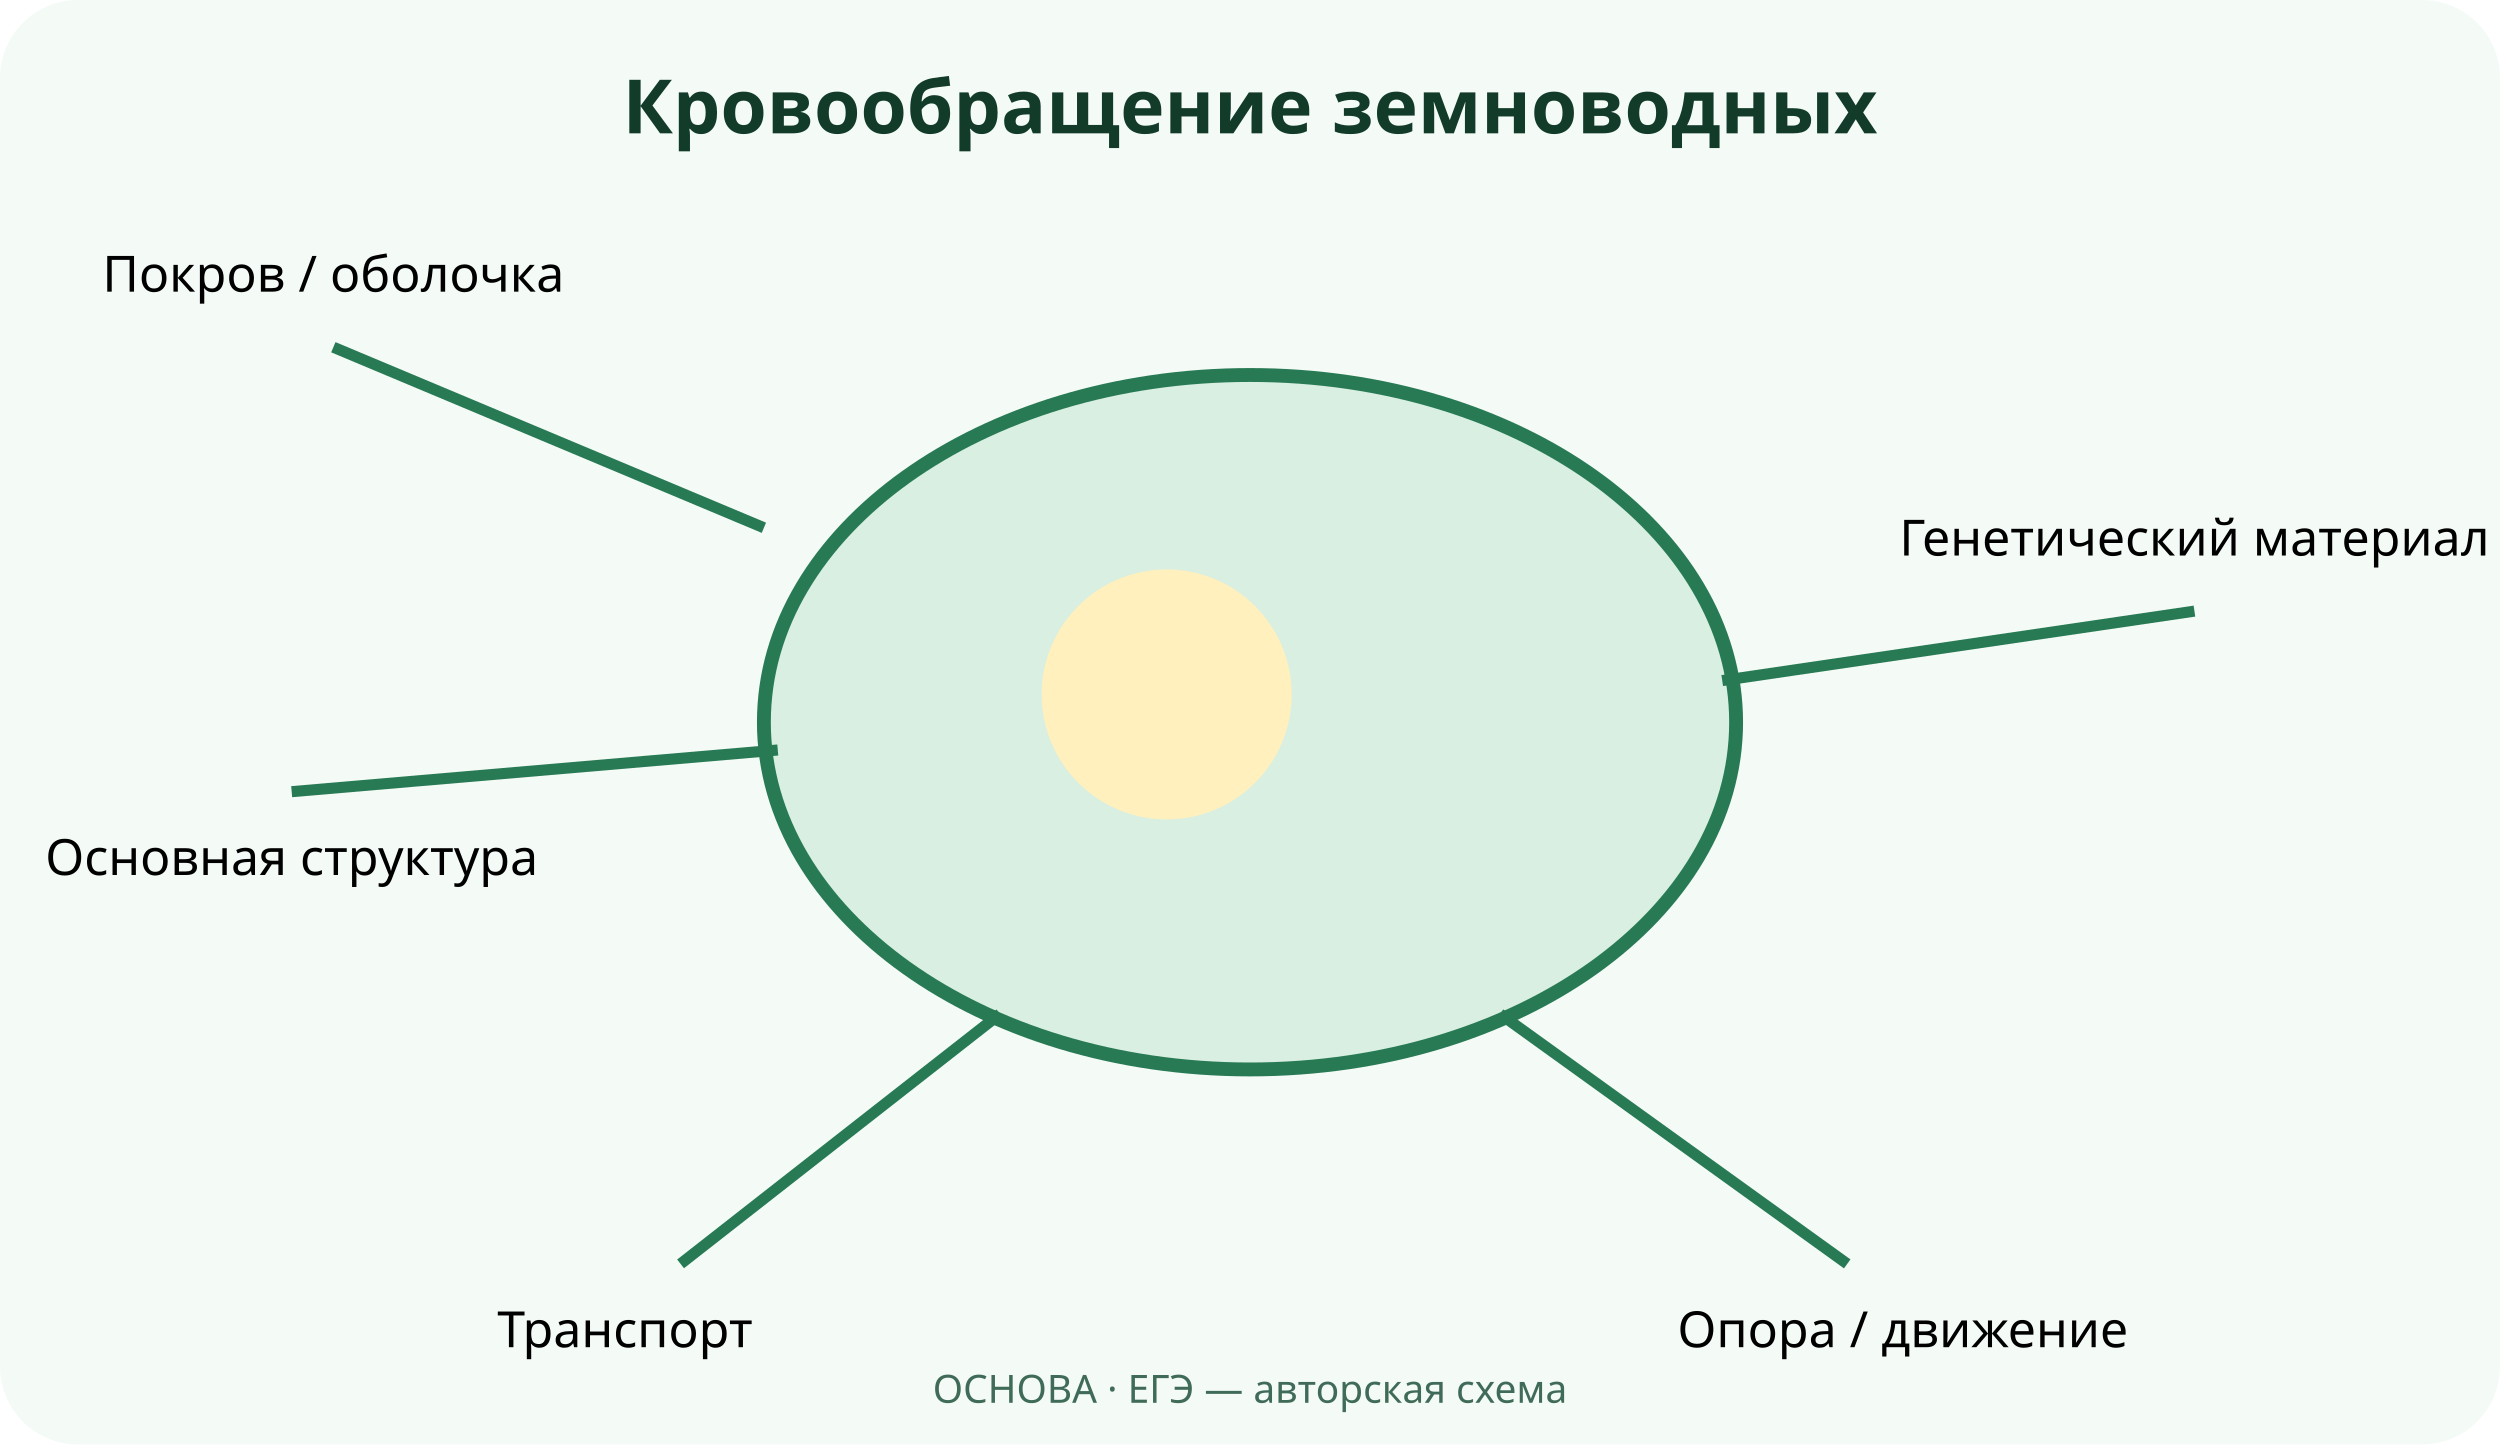
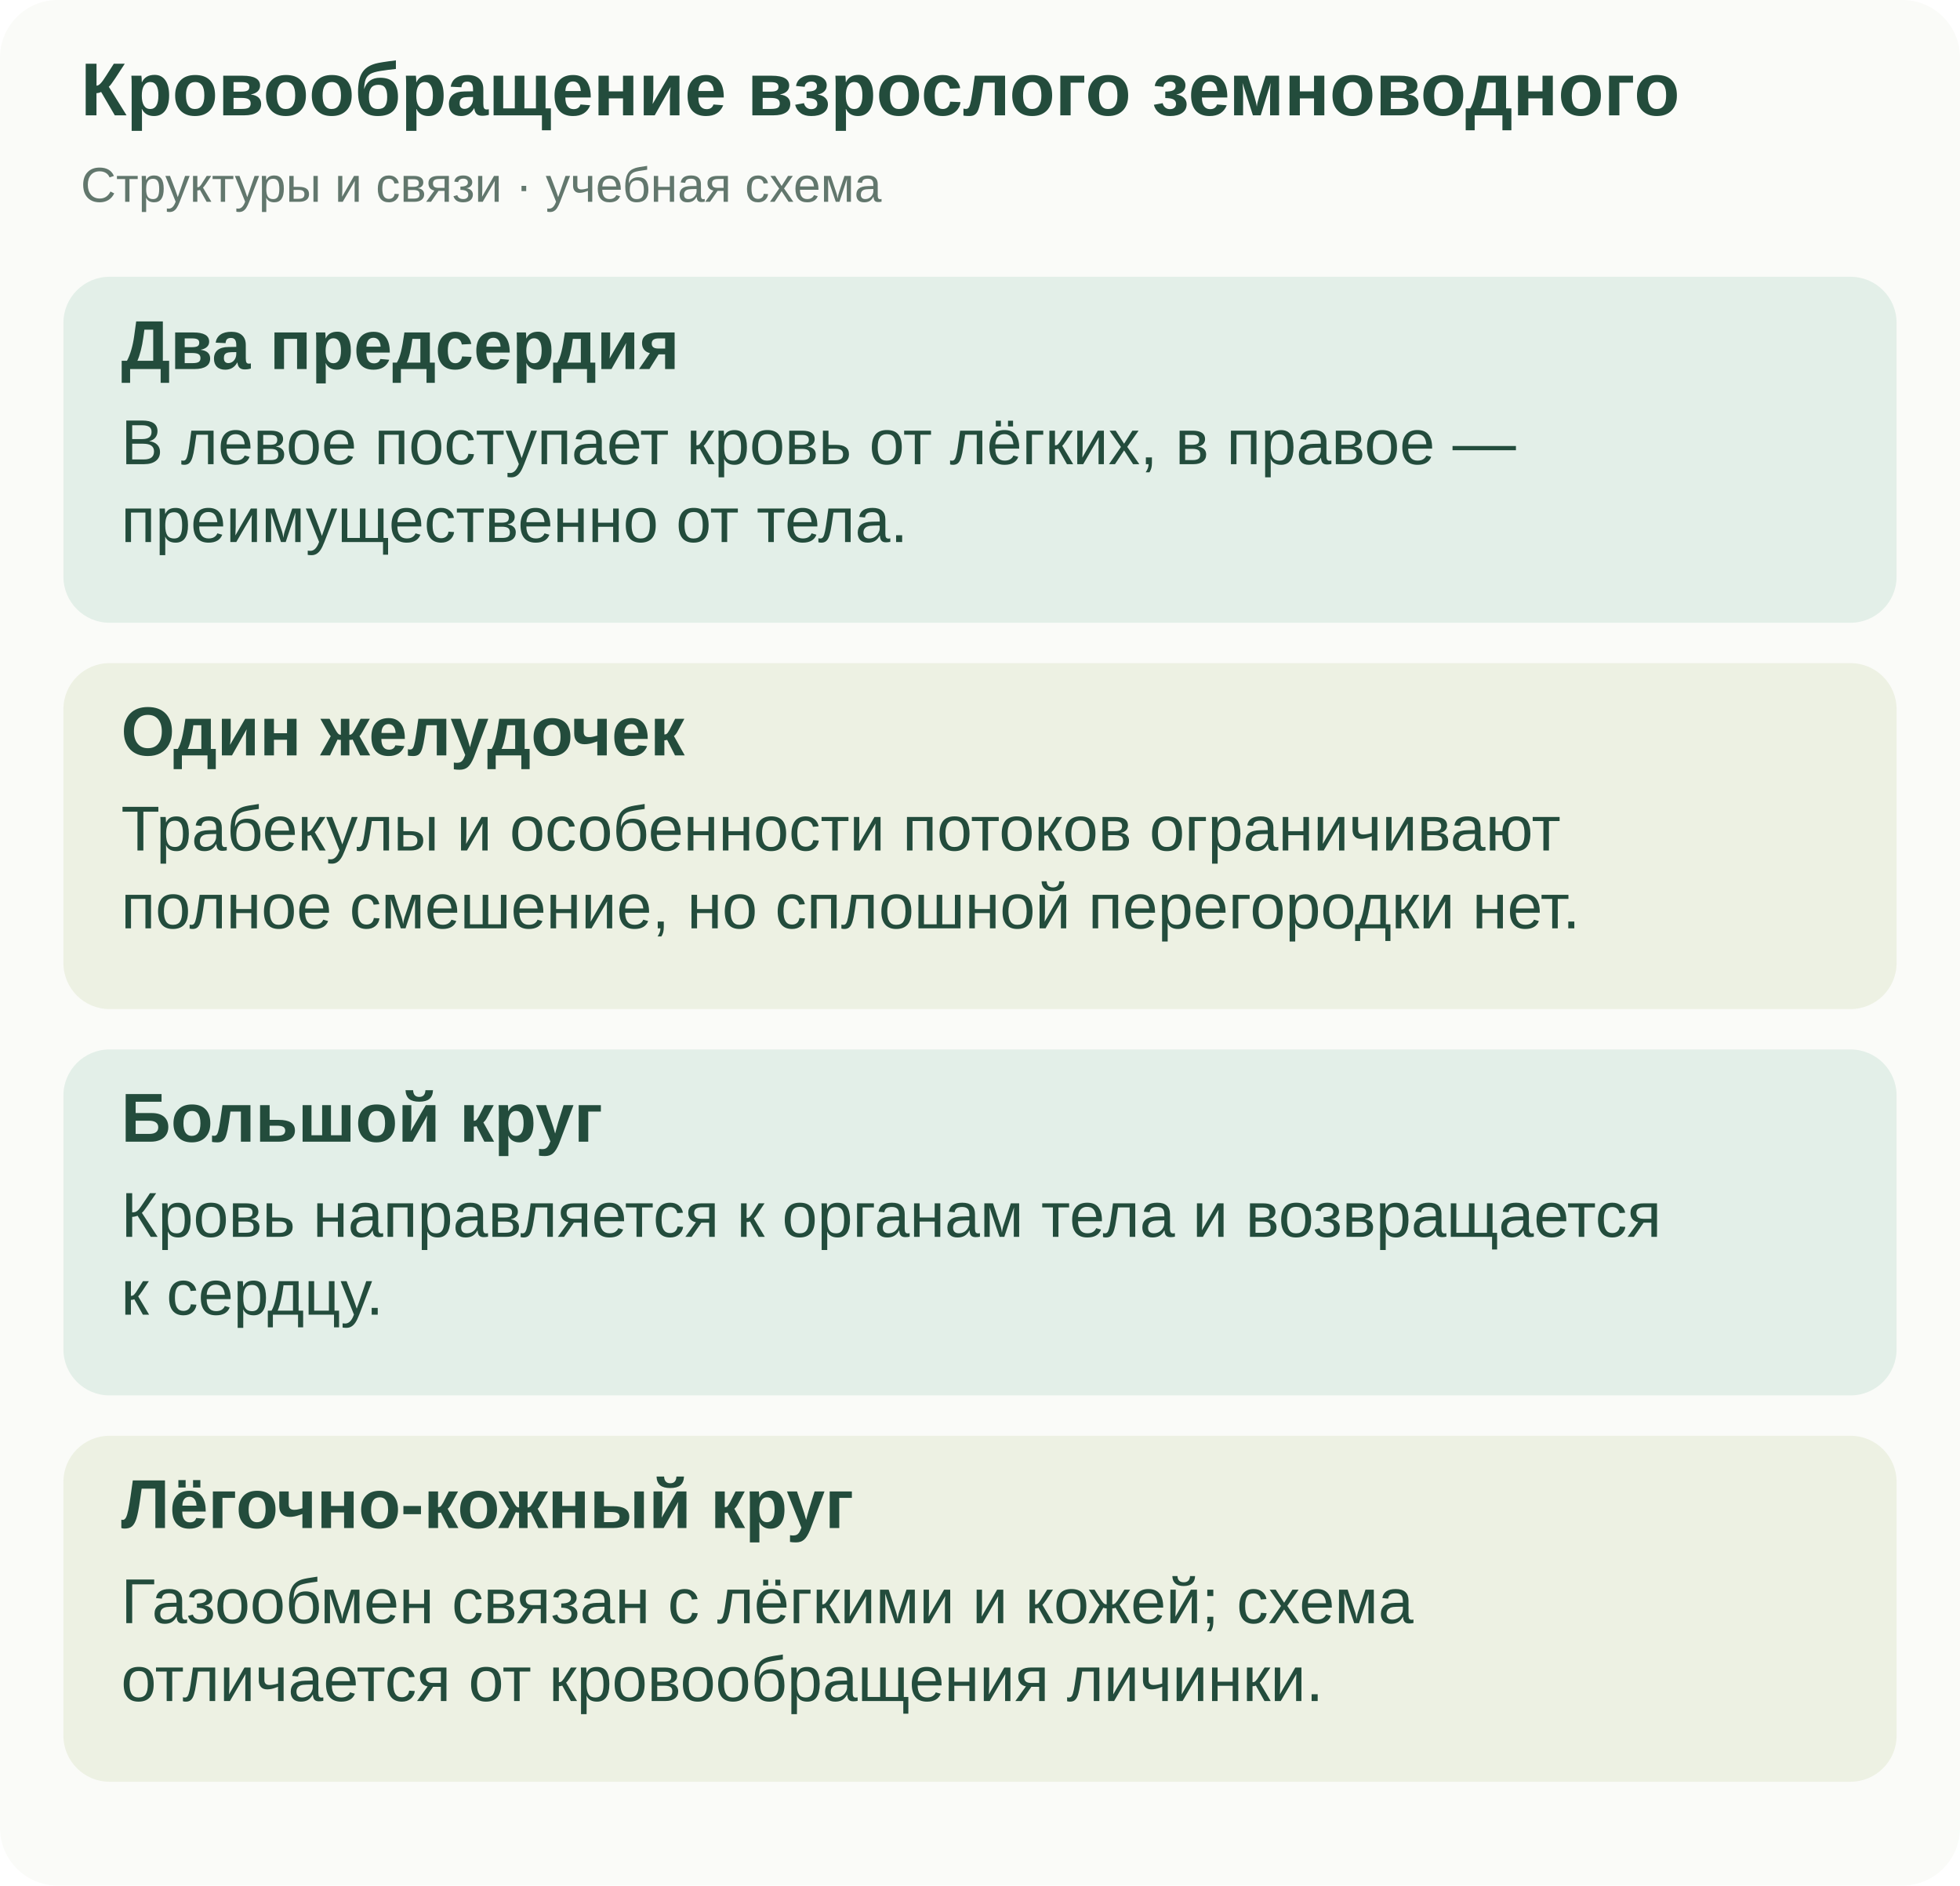
- <svg xmlns="http://www.w3.org/2000/svg" viewBox="0 0 900 520" role="img" aria-labelledby="t d">
-   <rect width="900" height="520" rx="28" fill="#f4fbf7" />
-   <text x="450" y="48" text-anchor="middle" font-family="sans-serif" font-size="27" font-weight="700" fill="#123b2a">Кровообращение земноводных</text>
-   <g font-family="sans-serif" font-size="18" text-anchor="middle">
-     <ellipse cx="450" cy="260" rx="175" ry="125" fill="#d8efe1" stroke="#287a54" stroke-width="5" />
-     <circle cx="420" cy="250" r="45" fill="#fff0bd" />
-     <path d="M275 190L120 125M280 270L105 285M360 365L245 455M540 365L665 455M620 245L790 220" stroke="#287a54" stroke-width="4" />
-     <text x="120" y="105">Покров / оболочка</text>
-     <text x="105" y="315">Основная структура</text>
-     <text x="225" y="485">Транспорт</text>
-     <text x="685" y="485">Опора / движение</text>
-     <text x="790" y="200">Генетический материал</text>
+ <svg xmlns="http://www.w3.org/2000/svg" viewBox="0 0 680 654" role="img" aria-labelledby="t d">
+   <rect width="680" height="654" rx="20" fill="#fafbf8" />
+   <g font-family="Arial,sans-serif" fill="#234c3c">
+     <text x="28" y="40" font-size="26" font-weight="700">Кровообращение взрослого земноводного</text>
+     <text x="28" y="70" font-size="17" fill="#62776d">Структуры и связи · учебная схема</text>
+     <rect x="22" y="96" width="636" height="120" rx="16" fill="#e3efe8" />
+     <text x="42" y="128" font-size="24" font-weight="700">Два предсердия</text>
+     <text x="42" y="161" font-size="22">В левое поступает кровь от лёгких, в правое —</text>
+     <text x="42" y="188" font-size="22">преимущественно от тела.</text>
+     <rect x="22" y="230" width="636" height="120" rx="16" fill="#edf1e3" />
+     <text x="42" y="262" font-size="24" font-weight="700">Один желудочек</text>
+     <text x="42" y="295" font-size="22">Трабекулы и особенности потоков ограничивают</text>
+     <text x="42" y="322" font-size="22">полное смешение, но сплошной перегородки нет.</text>
+     <rect x="22" y="364" width="636" height="120" rx="16" fill="#e3efe8" />
+     <text x="42" y="396" font-size="24" font-weight="700">Большой круг</text>
+     <text x="42" y="429" font-size="22">Кровь направляется к органам тела и возвращается</text>
+     <text x="42" y="456" font-size="22">к сердцу.</text>
+     <rect x="22" y="498" width="636" height="120" rx="16" fill="#edf1e3" />
+     <text x="42" y="530" font-size="24" font-weight="700">Лёгочно-кожный круг</text>
+     <text x="42" y="563" font-size="22">Газообмен связан с лёгкими и кожей; схема</text>
+     <text x="42" y="590" font-size="22">отличается от кровообращения личинки.</text>
  </g>
-   <defs>
-     <marker id="a" markerWidth="10" markerHeight="10" refX="9" refY="3" orient="auto">
-       <path d="M0 0L10 3L0 6Z" fill="#287a54" />
-     </marker>
-   </defs>
-   <text x="450" y="505" text-anchor="middle" font-family="sans-serif" font-size="14" fill="#406b58">ОСНОВА · ЕГЭ — авторская схема</text>
</svg>
